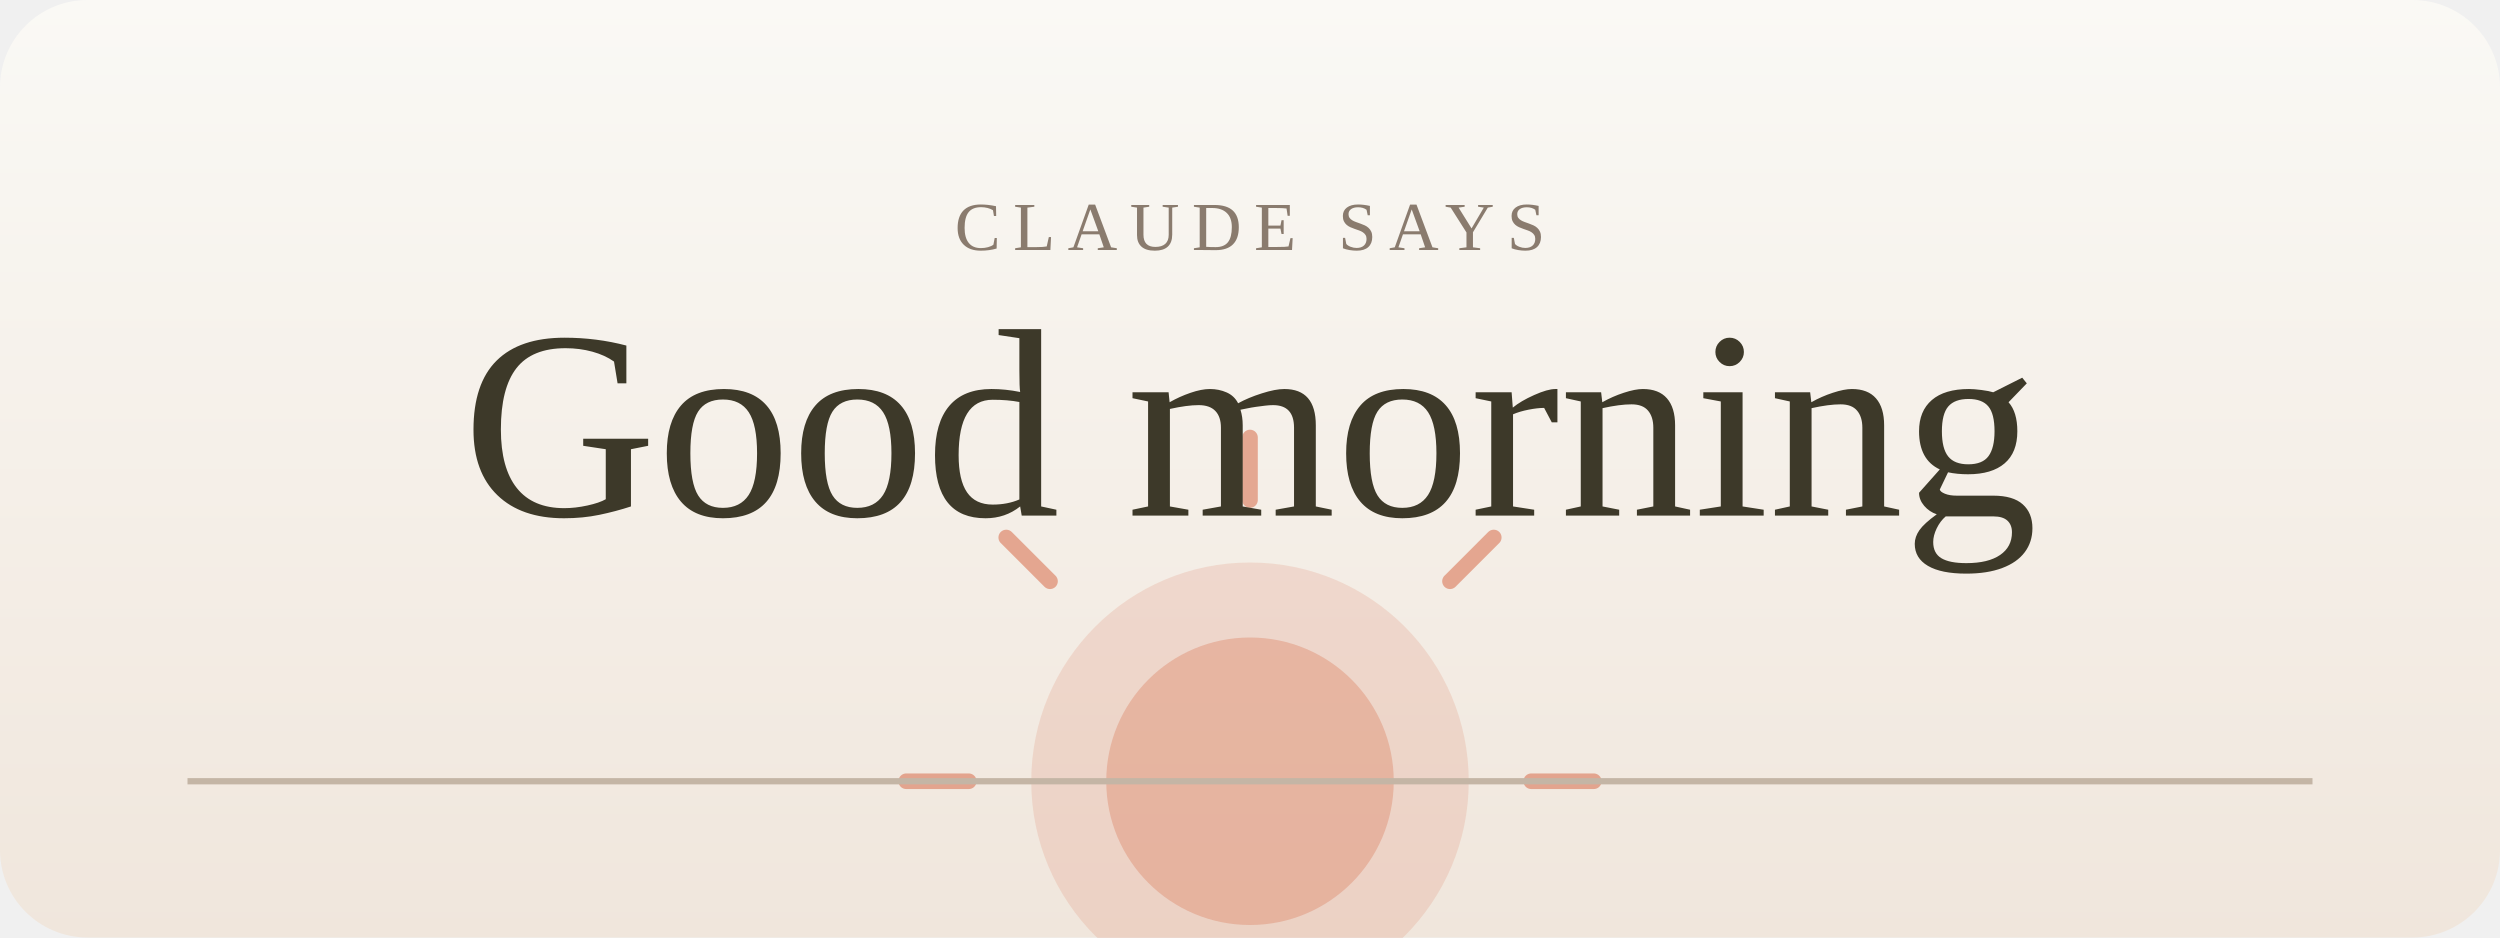
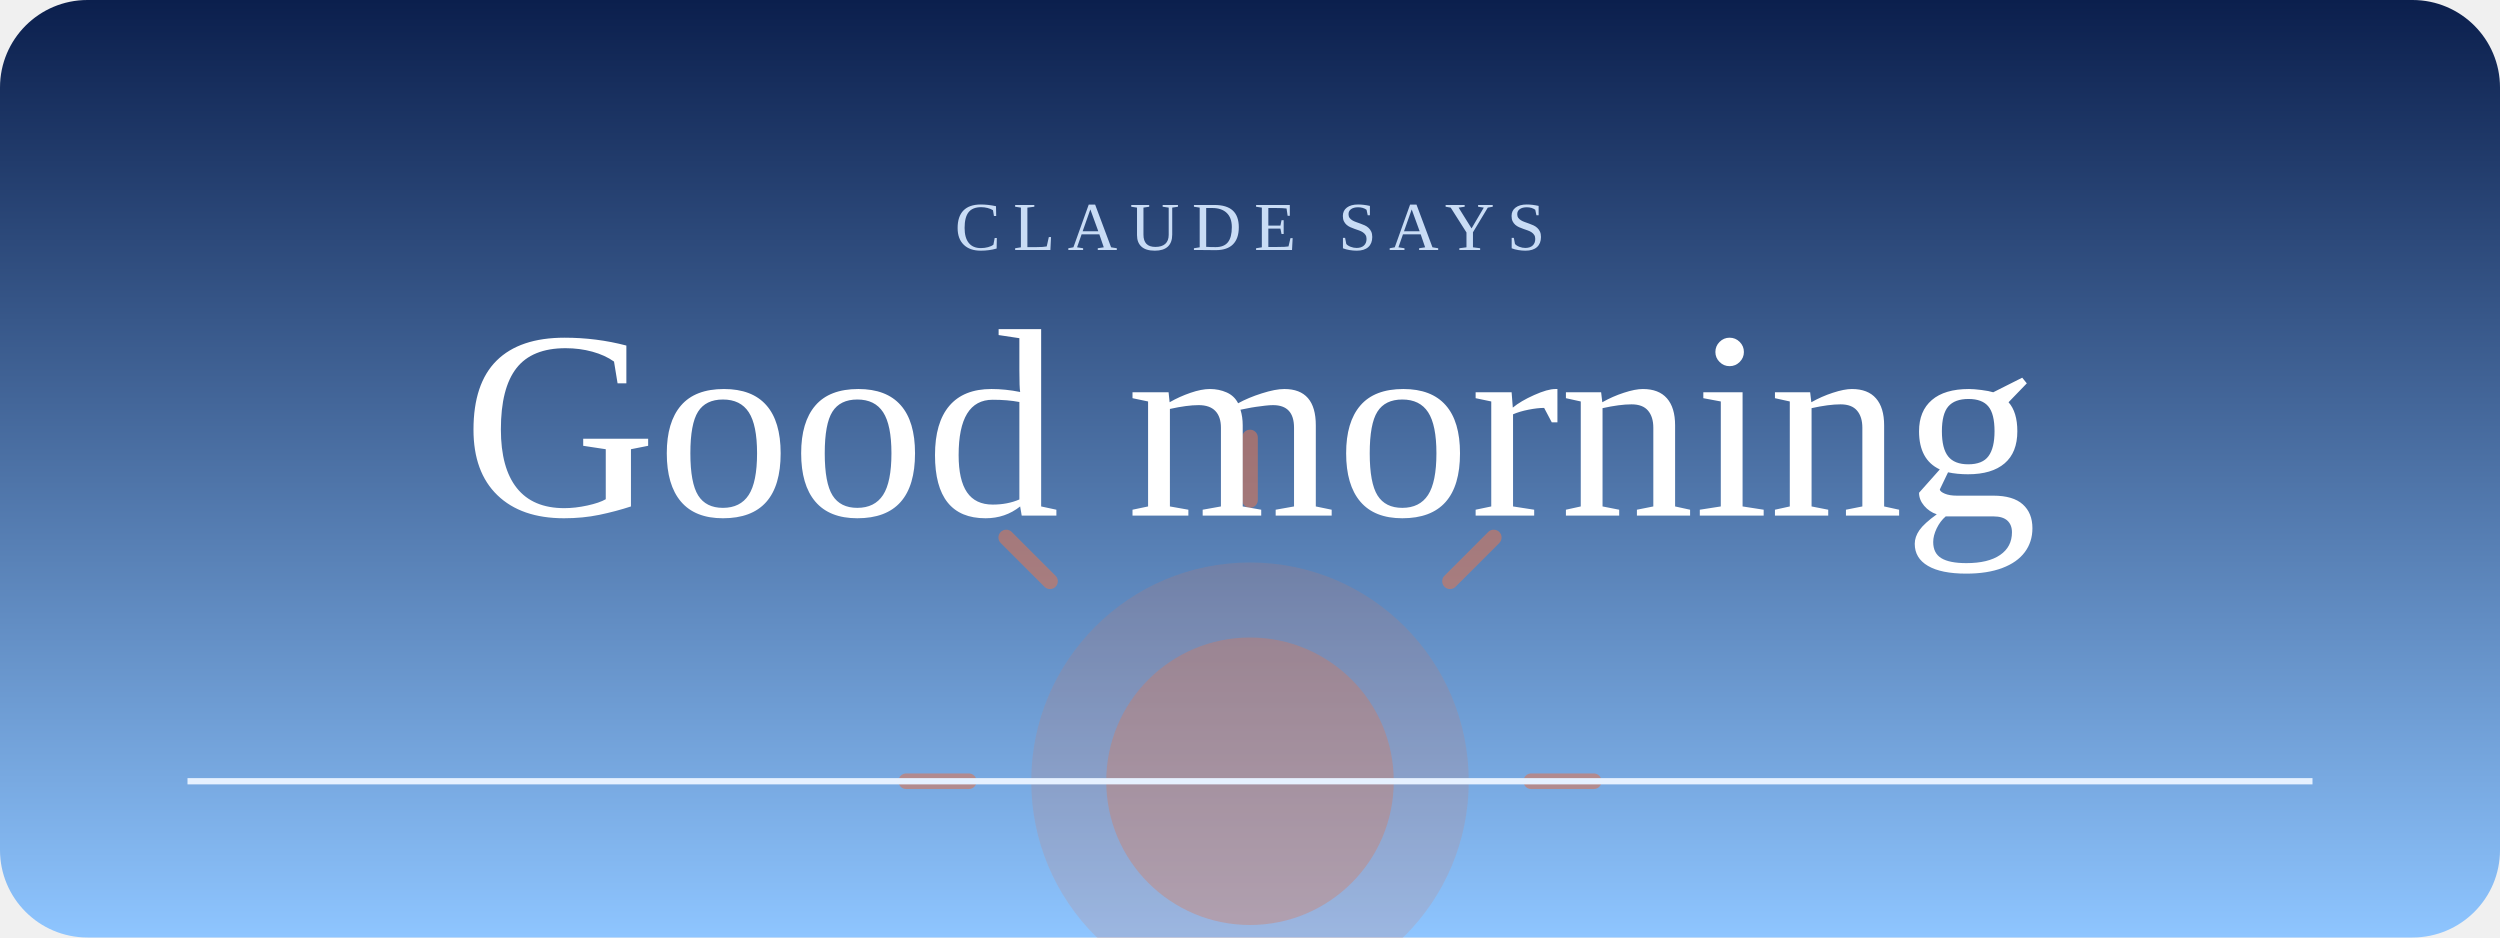
<svg xmlns="http://www.w3.org/2000/svg" viewBox="0 0 800 300" width="800" height="300" role="img" aria-label="Claude says: Good morning">
  <defs>
    <linearGradient id="sky" x1="0" y1="0" x2="0" y2="1">
-       <stop offset="0" stop-color="#FAF9F5" />
-       <stop offset="1" stop-color="#F0E6DC" />
+       <stop offset="0" stop-color="#0B1F4D" />
+       <stop offset="1" stop-color="#8EC5FF" />
    </linearGradient>
  </defs>
  <rect width="800" height="300" rx="28" fill="url(#sky)" />
  <g transform="translate(400 250)">
    <circle r="70" fill="#D97757" opacity="0.18" />
    <circle r="46" fill="#D97757" opacity="0.35" />
    <g stroke="#D97757" stroke-width="5" stroke-linecap="round" opacity="0.6">
      <line x1="0" y1="-90" x2="0" y2="-110" />
      <line x1="64" y1="-64" x2="78" y2="-78" />
      <line x1="-64" y1="-64" x2="-78" y2="-78" />
      <line x1="90" y1="0" x2="110" y2="0" />
      <line x1="-90" y1="0" x2="-110" y2="0" />
    </g>
  </g>
-   <line x1="60" y1="250" x2="740" y2="250" stroke="#C4B5A5" stroke-width="2" />
-   <text x="400" y="80" text-anchor="middle" font-family="Georgia, 'Times New Roman', serif" font-size="22" letter-spacing="4" fill="#8A7B6E">CLAUDE SAYS</text>
-   <text x="400" y="165" text-anchor="middle" font-family="Georgia, 'Times New Roman', serif" font-size="86" fill="#3D3929">Good morning</text>
+   <line x1="60" y1="250" x2="740" y2="250" stroke="#E6F1FF" stroke-width="2" />
+   <text x="400" y="80" text-anchor="middle" font-family="Georgia, 'Times New Roman', serif" font-size="22" letter-spacing="4" fill="#C9DCF5">CLAUDE SAYS</text>
+   <text x="400" y="165" text-anchor="middle" font-family="Georgia, 'Times New Roman', serif" font-size="86" fill="#FFFFFF">Good morning</text>
</svg>
